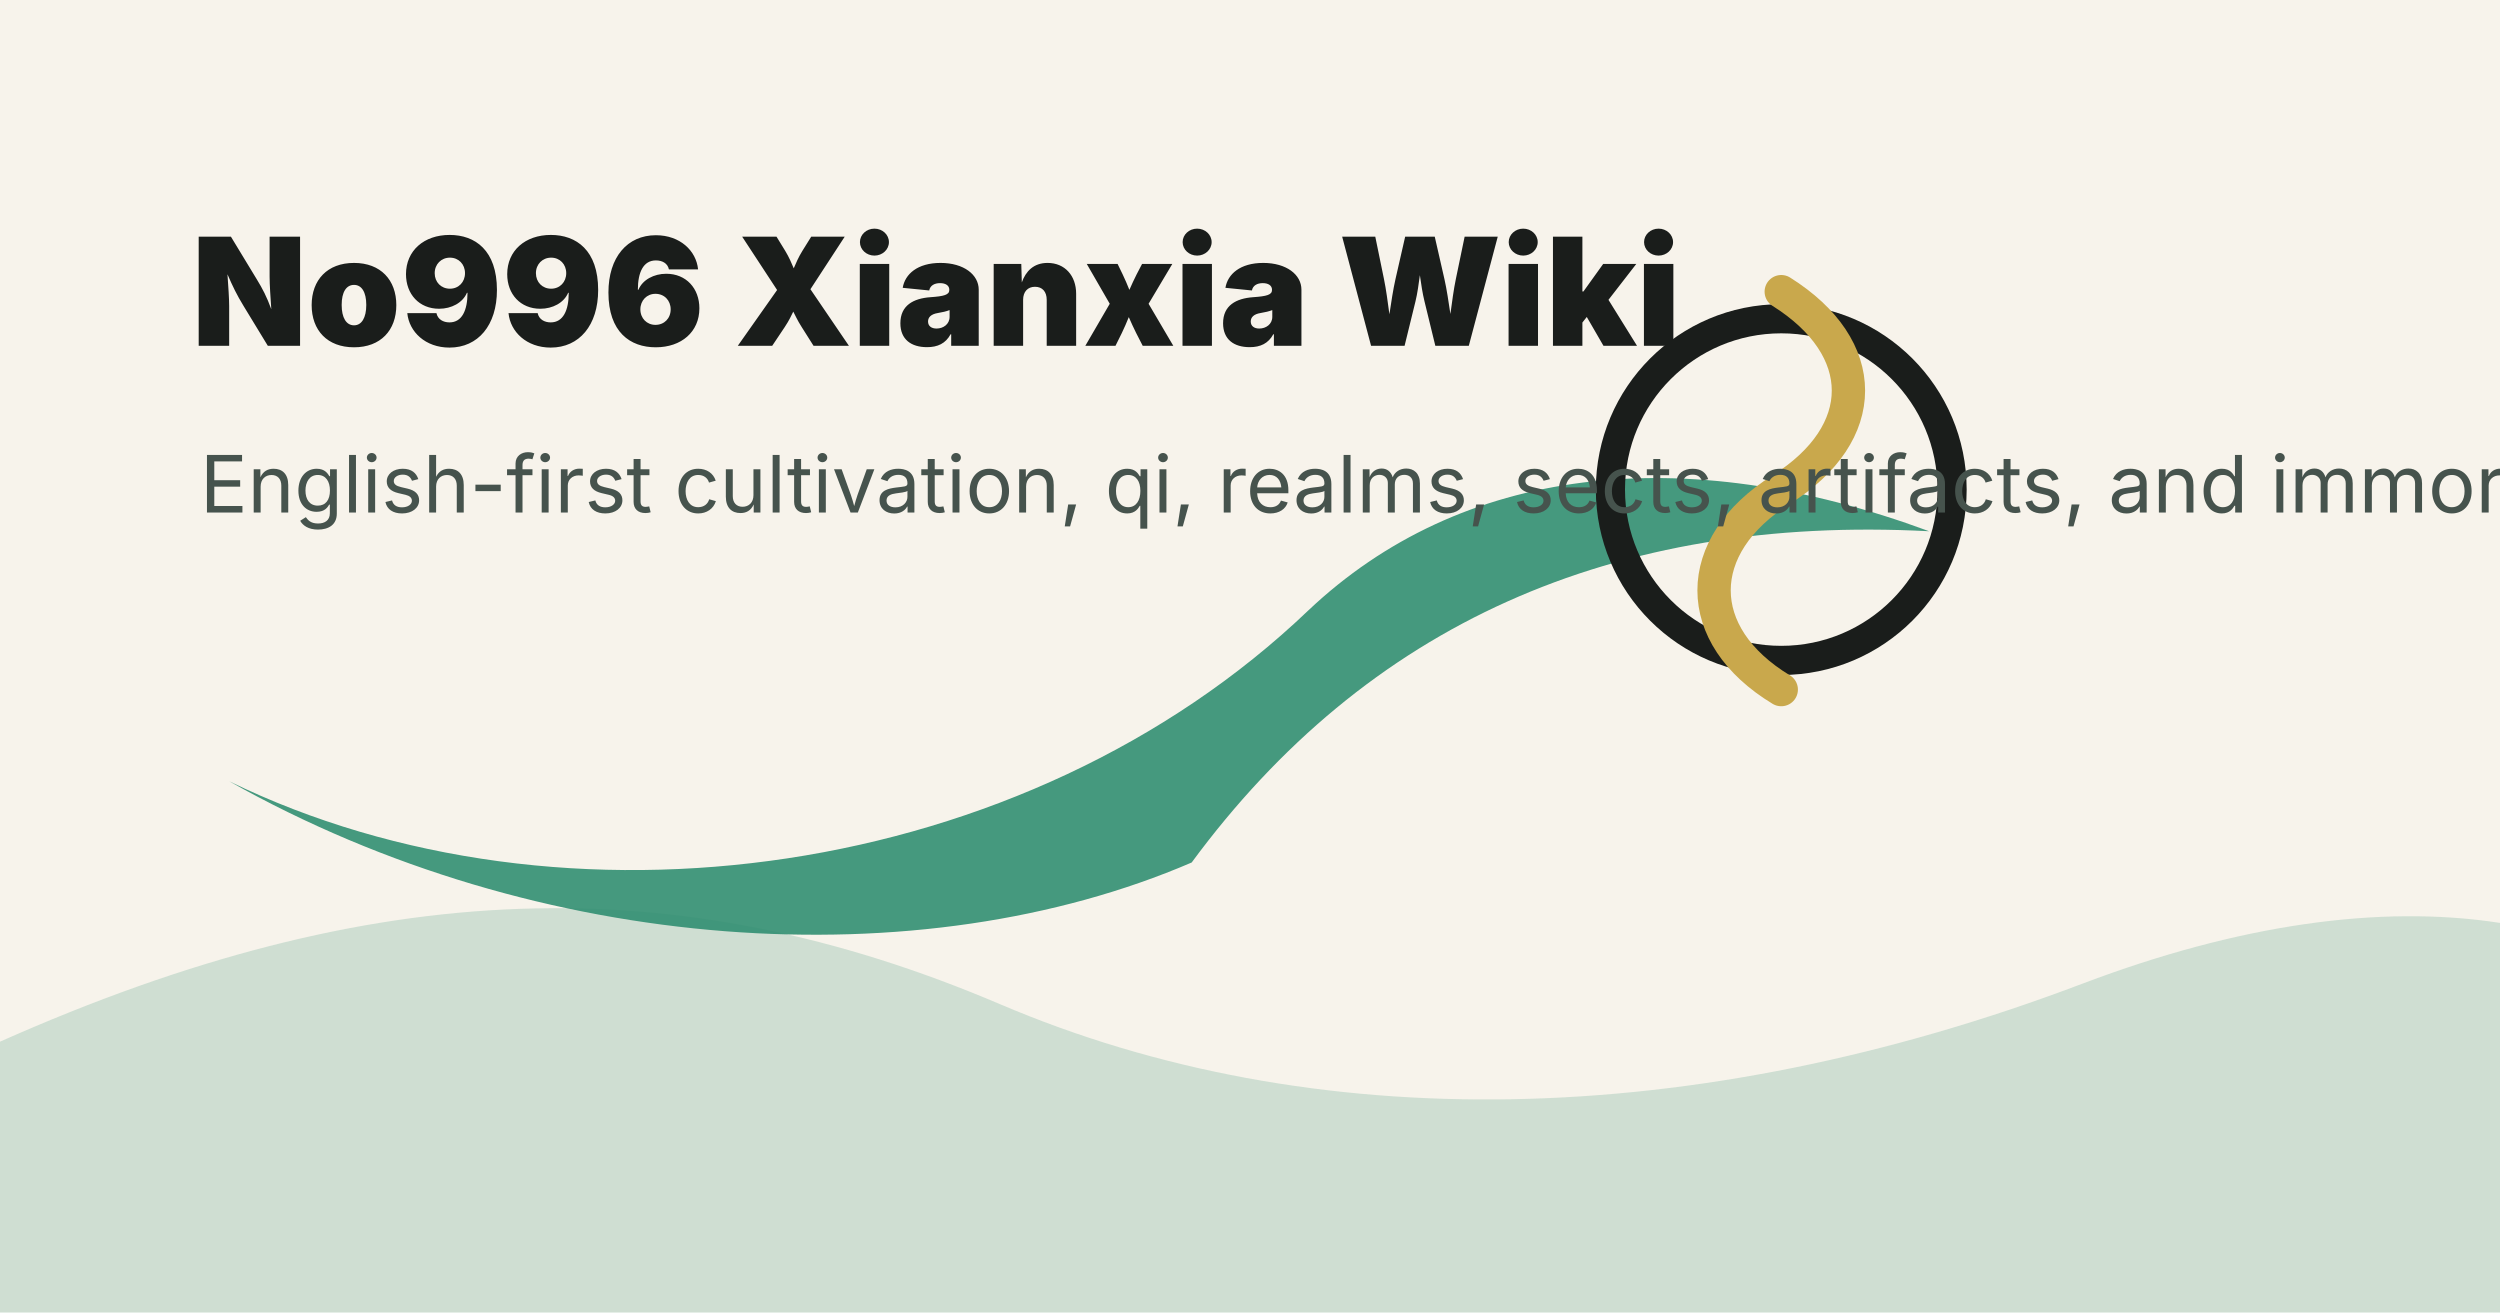
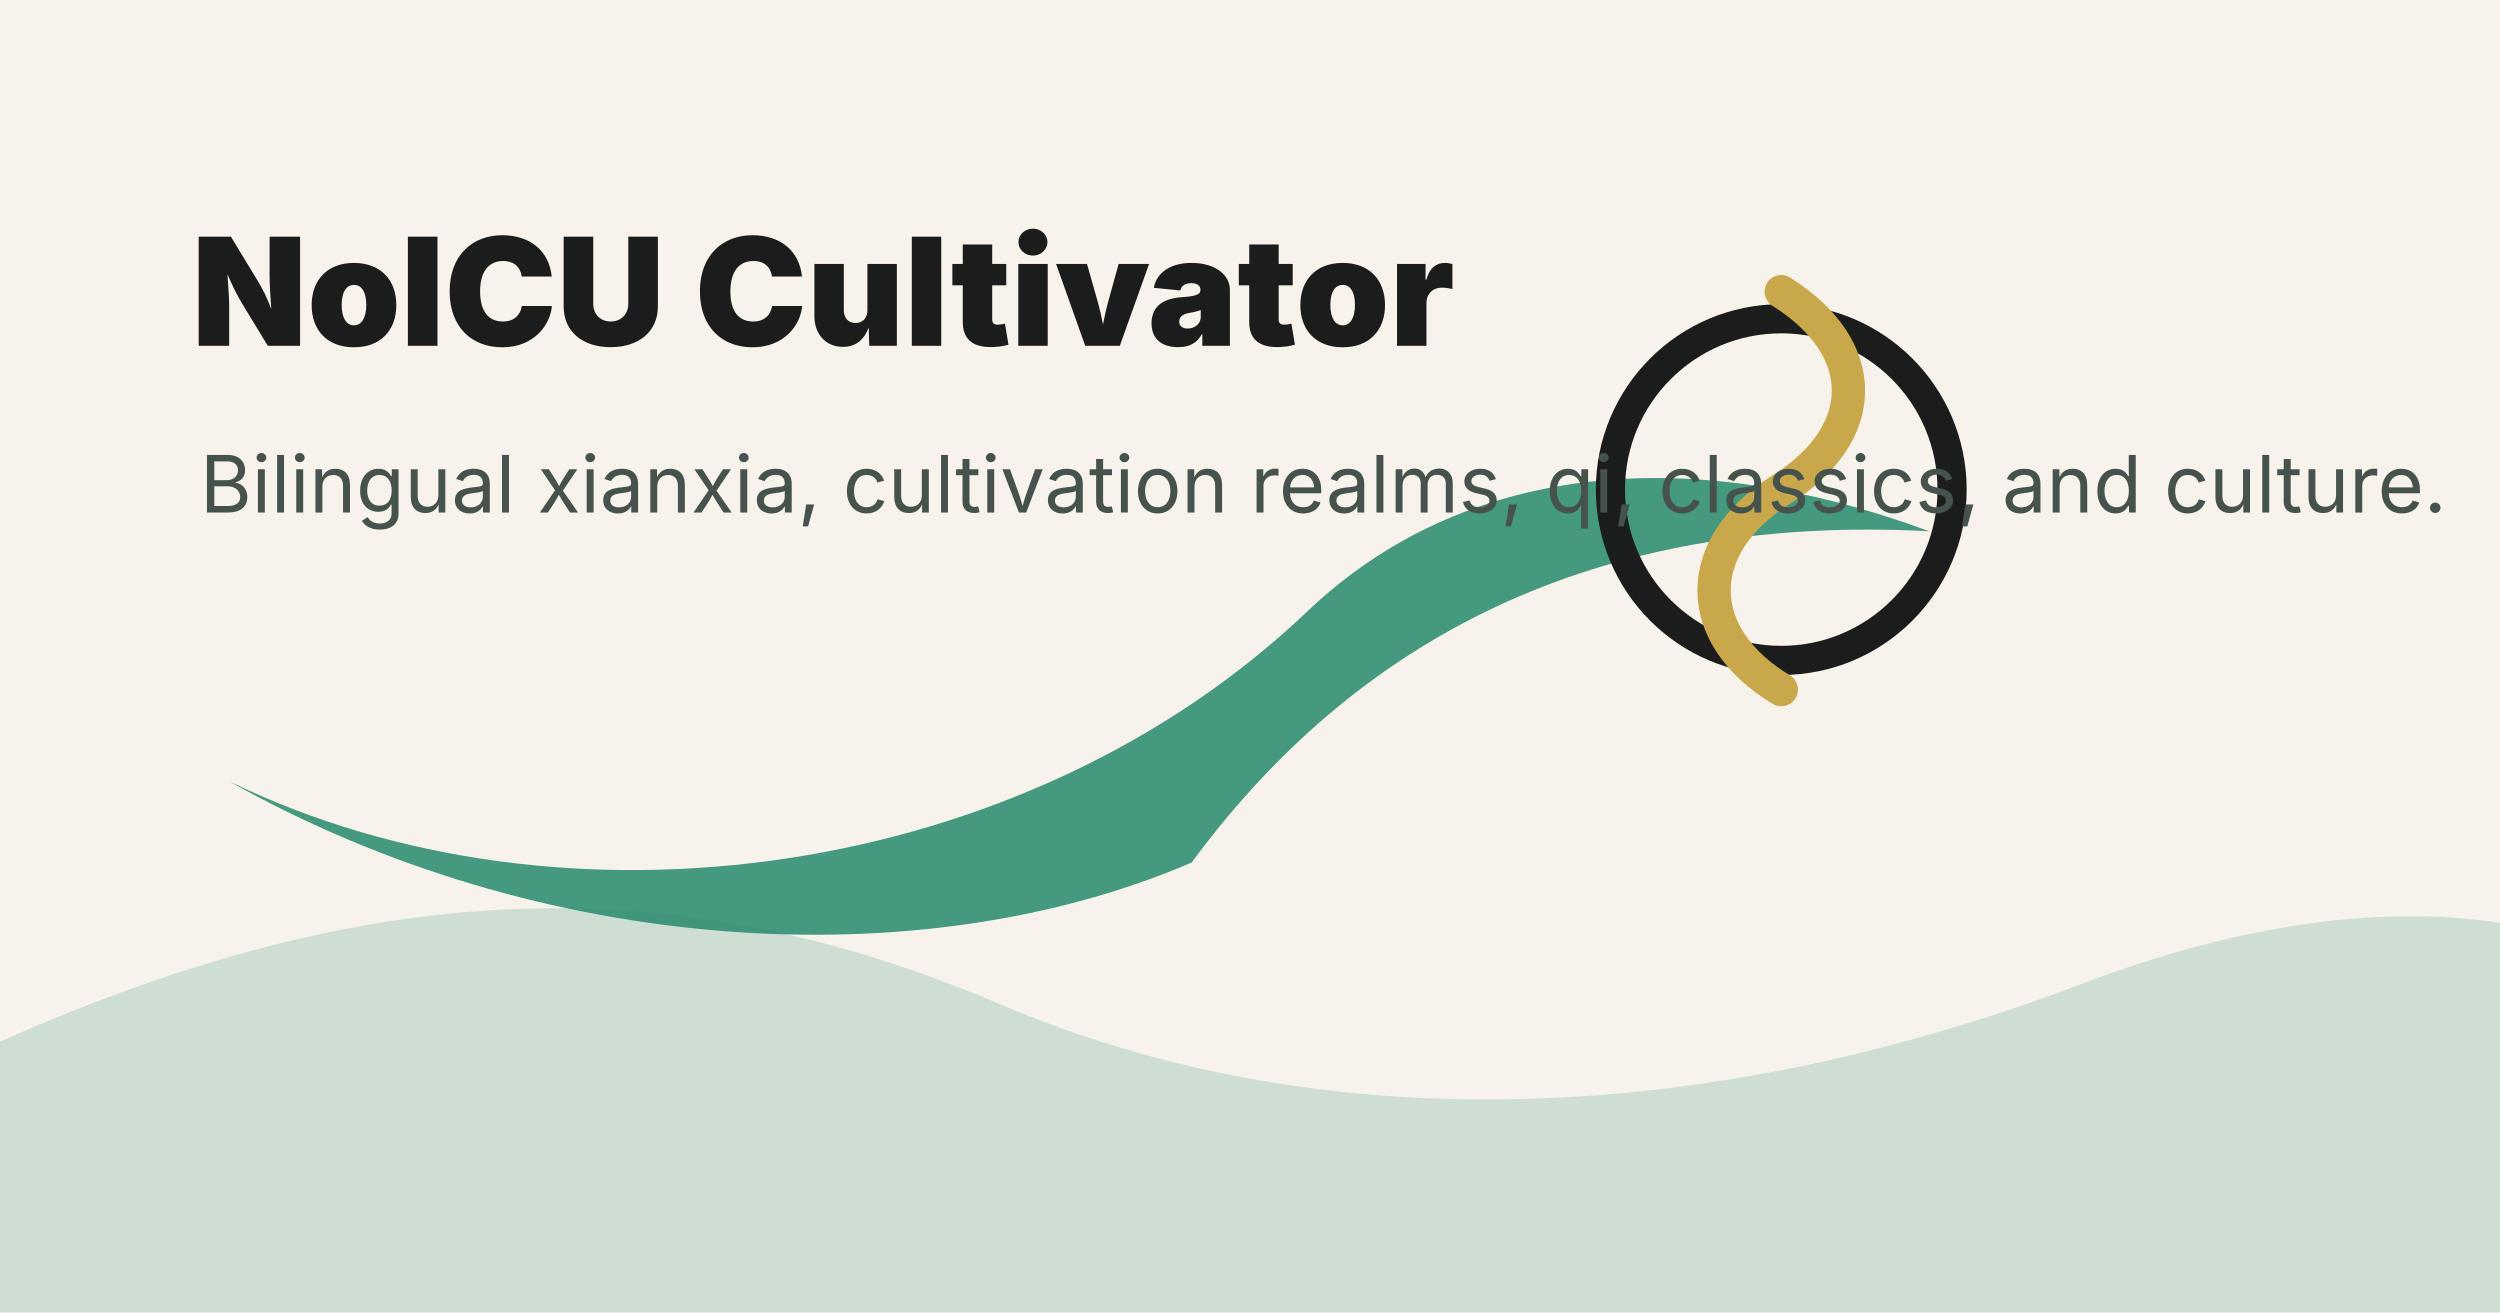
<svg xmlns="http://www.w3.org/2000/svg" viewBox="0 0 1200 630" role="img" aria-labelledby="title">
  <rect width="1200" height="630" fill="#f7f3eb" />
  <path d="M0 500c180-80 325-84 480-18 150 64 333 61 520-10 74-28 142-38 200-29v187H0z" fill="#2d8c6f" opacity=".20" />
  <path d="M110 375c160 78 382 48 518-82 73-69 179-82 298-38-152-8-270 45-354 159-130 56-313 45-462-39z" fill="#2d8c6f" opacity=".88" />
  <circle cx="855" cy="235" r="82" fill="none" stroke="#1a1d1b" stroke-width="14" />
  <path d="M855 140c43 27 43 68 0 95s-43 70 0 96" fill="none" stroke="#c9a84c" stroke-width="16" stroke-linecap="round" />
-   <text x="92" y="166" font-family="Inter, Arial, sans-serif" font-size="72" font-weight="900" fill="#1a1d1b">No996 Xianxia Wiki</text>
-   <text x="96" y="246" font-family="Inter, Arial, sans-serif" font-size="38" fill="#46534d">English-first cultivation, qi, realms, sects, artifacts, and immortal fantasy.</text>
+   <text x="92" y="166" font-family="Inter, Arial, sans-serif" font-size="72" font-weight="900" fill="#1a1d1b">NoICU Cultivator</text>
+   <text x="96" y="246" font-family="Inter, Arial, sans-serif" font-size="38" fill="#46534d">Bilingual xianxia, cultivation realms, qi, classics, and culture.</text>
</svg>
